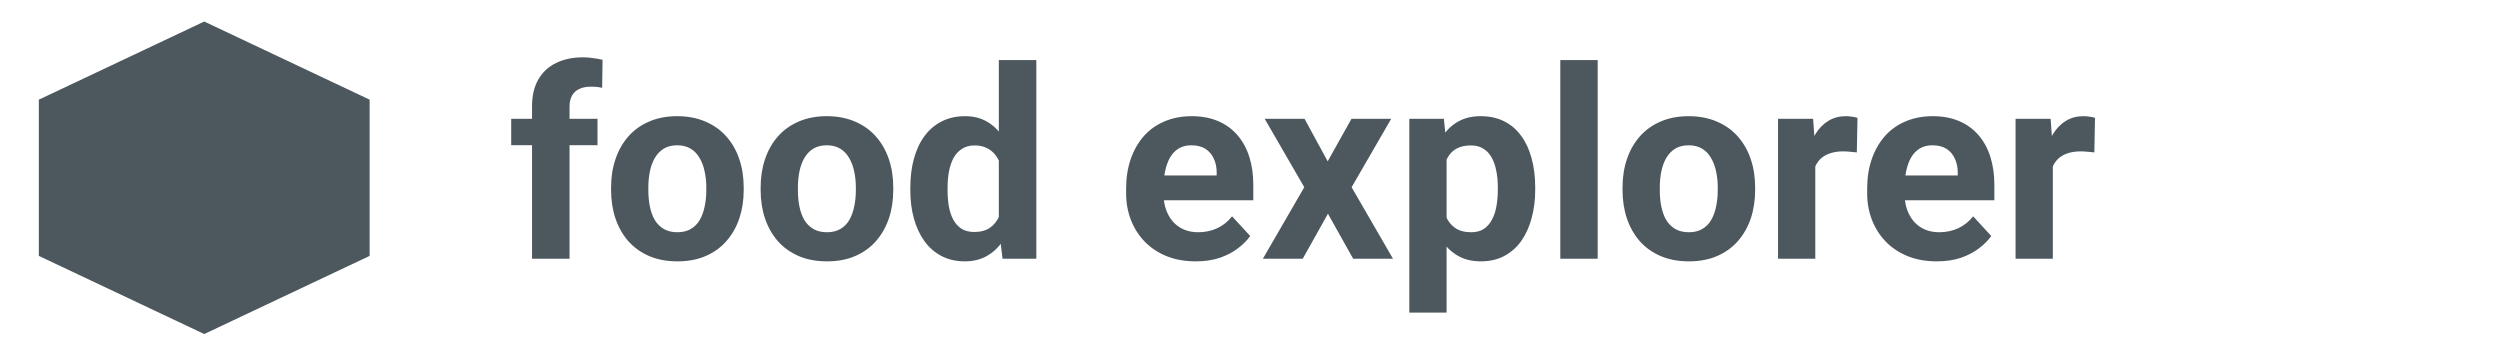
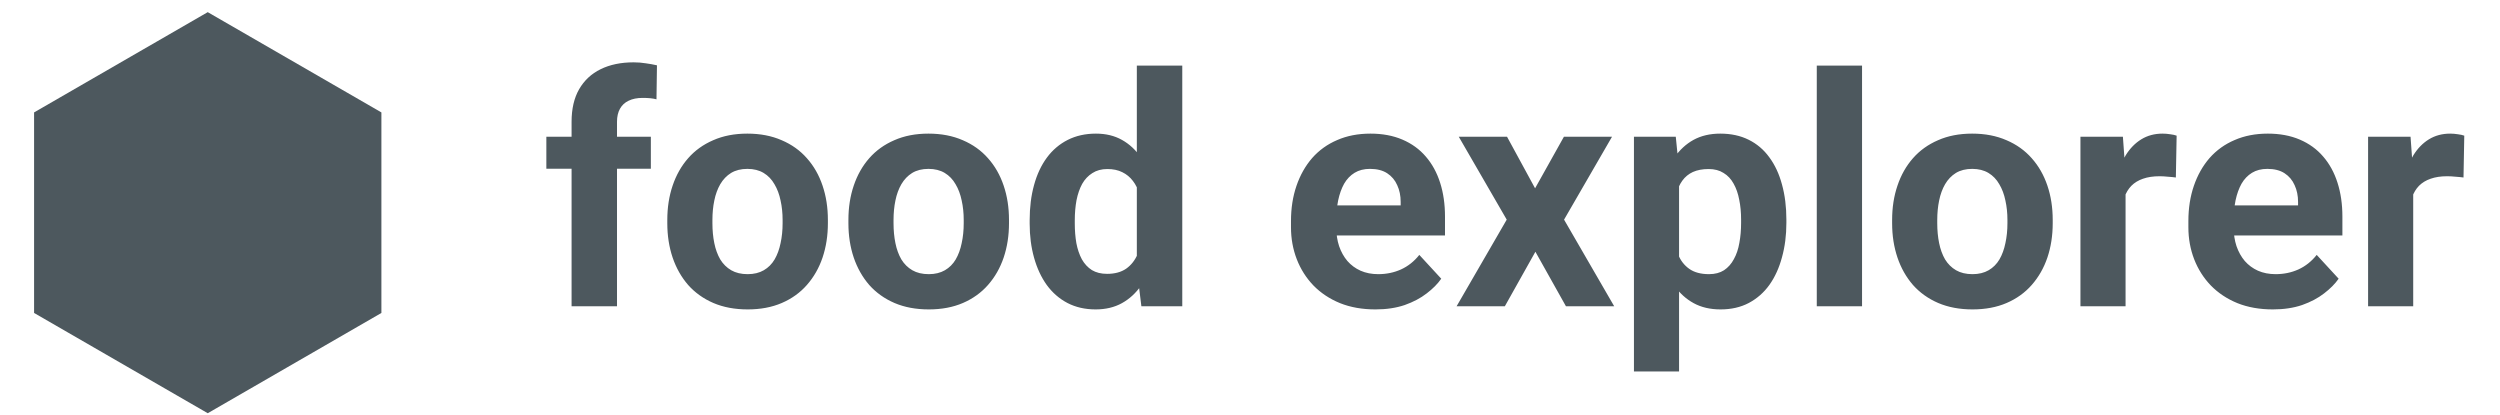
- <svg xmlns="http://www.w3.org/2000/svg" width="144" height="20" viewBox="0 0 144 20" fill="none">
-   <path d="M32.806 14.905H30.645V6.126C30.645 5.515 30.765 5.001 31.003 4.584C31.246 4.161 31.587 3.843 32.024 3.63C32.466 3.411 32.99 3.302 33.596 3.302C33.795 3.302 33.986 3.317 34.17 3.347C34.354 3.371 34.533 3.404 34.707 3.443L34.684 5.061C34.59 5.036 34.49 5.018 34.386 5.008C34.282 4.998 34.16 4.993 34.021 4.993C33.763 4.993 33.542 5.038 33.358 5.128C33.179 5.212 33.042 5.339 32.948 5.508C32.853 5.677 32.806 5.883 32.806 6.126V14.905ZM34.416 6.842V8.362H29.445V6.842H34.416ZM35.198 10.955V10.799C35.198 10.207 35.283 9.663 35.452 9.167C35.621 8.665 35.867 8.23 36.19 7.862C36.512 7.495 36.91 7.209 37.382 7.005C37.854 6.797 38.395 6.692 39.006 6.692C39.617 6.692 40.161 6.797 40.638 7.005C41.115 7.209 41.515 7.495 41.838 7.862C42.166 8.23 42.414 8.665 42.583 9.167C42.752 9.663 42.837 10.207 42.837 10.799V10.955C42.837 11.541 42.752 12.085 42.583 12.587C42.414 13.084 42.166 13.518 41.838 13.891C41.515 14.259 41.118 14.544 40.646 14.748C40.174 14.952 39.632 15.054 39.021 15.054C38.41 15.054 37.866 14.952 37.389 14.748C36.917 14.544 36.517 14.259 36.19 13.891C35.867 13.518 35.621 13.084 35.452 12.587C35.283 12.085 35.198 11.541 35.198 10.955ZM37.344 10.799V10.955C37.344 11.293 37.374 11.608 37.434 11.901C37.494 12.194 37.588 12.453 37.717 12.676C37.851 12.895 38.025 13.066 38.239 13.191C38.452 13.315 38.713 13.377 39.021 13.377C39.319 13.377 39.575 13.315 39.789 13.191C40.002 13.066 40.174 12.895 40.303 12.676C40.432 12.453 40.526 12.194 40.586 11.901C40.651 11.608 40.683 11.293 40.683 10.955V10.799C40.683 10.471 40.651 10.163 40.586 9.874C40.526 9.581 40.43 9.323 40.295 9.099C40.166 8.871 39.995 8.692 39.781 8.563C39.568 8.434 39.309 8.369 39.006 8.369C38.703 8.369 38.445 8.434 38.231 8.563C38.023 8.692 37.851 8.871 37.717 9.099C37.588 9.323 37.494 9.581 37.434 9.874C37.374 10.163 37.344 10.471 37.344 10.799ZM43.813 10.955V10.799C43.813 10.207 43.897 9.663 44.066 9.167C44.235 8.665 44.481 8.23 44.804 7.862C45.127 7.495 45.524 7.209 45.996 7.005C46.468 6.797 47.01 6.692 47.621 6.692C48.232 6.692 48.776 6.797 49.253 7.005C49.73 7.209 50.13 7.495 50.453 7.862C50.78 8.23 51.029 8.665 51.198 9.167C51.367 9.663 51.451 10.207 51.451 10.799V10.955C51.451 11.541 51.367 12.085 51.198 12.587C51.029 13.084 50.78 13.518 50.453 13.891C50.13 14.259 49.732 14.544 49.26 14.748C48.788 14.952 48.247 15.054 47.636 15.054C47.025 15.054 46.481 14.952 46.004 14.748C45.532 14.544 45.132 14.259 44.804 13.891C44.481 13.518 44.235 13.084 44.066 12.587C43.897 12.085 43.813 11.541 43.813 10.955ZM45.959 10.799V10.955C45.959 11.293 45.989 11.608 46.048 11.901C46.108 12.194 46.202 12.453 46.332 12.676C46.466 12.895 46.64 13.066 46.853 13.191C47.067 13.315 47.328 13.377 47.636 13.377C47.934 13.377 48.19 13.315 48.403 13.191C48.617 13.066 48.788 12.895 48.917 12.676C49.047 12.453 49.141 12.194 49.201 11.901C49.265 11.608 49.297 11.293 49.297 10.955V10.799C49.297 10.471 49.265 10.163 49.201 9.874C49.141 9.581 49.044 9.323 48.91 9.099C48.781 8.871 48.609 8.692 48.396 8.563C48.182 8.434 47.924 8.369 47.621 8.369C47.318 8.369 47.059 8.434 46.846 8.563C46.637 8.692 46.466 8.871 46.332 9.099C46.202 9.323 46.108 9.581 46.048 9.874C45.989 10.163 45.959 10.471 45.959 10.799ZM57.532 13.146V3.458H59.693V14.905H57.748L57.532 13.146ZM52.435 10.97V10.813C52.435 10.197 52.504 9.638 52.643 9.137C52.782 8.63 52.986 8.195 53.255 7.833C53.523 7.47 53.853 7.189 54.246 6.991C54.638 6.792 55.085 6.692 55.587 6.692C56.059 6.692 56.471 6.792 56.824 6.991C57.182 7.189 57.485 7.472 57.733 7.84C57.986 8.203 58.19 8.632 58.344 9.129C58.498 9.621 58.61 10.16 58.679 10.746V11.089C58.61 11.65 58.498 12.172 58.344 12.654C58.19 13.136 57.986 13.558 57.733 13.921C57.485 14.279 57.182 14.557 56.824 14.755C56.466 14.954 56.049 15.054 55.572 15.054C55.07 15.054 54.623 14.952 54.231 14.748C53.843 14.544 53.515 14.259 53.247 13.891C52.984 13.523 52.782 13.091 52.643 12.594C52.504 12.098 52.435 11.556 52.435 10.97ZM54.581 10.813V10.97C54.581 11.303 54.606 11.613 54.656 11.901C54.71 12.19 54.797 12.445 54.916 12.669C55.041 12.887 55.199 13.059 55.393 13.183C55.592 13.302 55.833 13.362 56.116 13.362C56.484 13.362 56.787 13.28 57.025 13.116C57.264 12.947 57.445 12.716 57.569 12.423C57.698 12.13 57.773 11.792 57.793 11.41V10.433C57.778 10.12 57.733 9.84 57.659 9.591C57.589 9.338 57.485 9.122 57.346 8.943C57.212 8.764 57.043 8.625 56.839 8.526C56.64 8.426 56.404 8.377 56.131 8.377C55.853 8.377 55.614 8.441 55.416 8.57C55.217 8.695 55.055 8.866 54.931 9.085C54.812 9.303 54.722 9.561 54.663 9.86C54.608 10.153 54.581 10.471 54.581 10.813ZM68.881 15.054C68.255 15.054 67.694 14.954 67.197 14.755C66.7 14.552 66.278 14.271 65.93 13.913C65.588 13.556 65.324 13.141 65.14 12.669C64.957 12.192 64.865 11.685 64.865 11.149V10.851C64.865 10.24 64.952 9.681 65.126 9.174C65.299 8.667 65.548 8.228 65.871 7.855C66.198 7.482 66.596 7.197 67.063 6.998C67.53 6.794 68.057 6.692 68.643 6.692C69.214 6.692 69.721 6.787 70.163 6.976C70.605 7.164 70.975 7.433 71.273 7.78C71.576 8.128 71.805 8.546 71.959 9.032C72.113 9.514 72.19 10.051 72.19 10.642V11.536H65.781V10.105H70.081V9.942C70.081 9.643 70.026 9.378 69.917 9.144C69.813 8.906 69.654 8.717 69.44 8.578C69.227 8.439 68.953 8.369 68.62 8.369C68.337 8.369 68.094 8.431 67.89 8.555C67.686 8.68 67.52 8.854 67.391 9.077C67.267 9.301 67.172 9.564 67.108 9.867C67.048 10.165 67.018 10.493 67.018 10.851V11.149C67.018 11.472 67.063 11.77 67.152 12.043C67.247 12.316 67.378 12.552 67.547 12.751C67.721 12.95 67.93 13.104 68.173 13.213C68.422 13.322 68.702 13.377 69.015 13.377C69.403 13.377 69.763 13.302 70.096 13.153C70.434 12.999 70.724 12.768 70.968 12.46L72.011 13.593C71.842 13.836 71.611 14.07 71.318 14.293C71.03 14.517 70.682 14.701 70.275 14.845C69.867 14.984 69.403 15.054 68.881 15.054ZM75.141 6.842L76.475 9.293L77.846 6.842H80.134L77.853 10.784L80.238 14.905H77.943L76.49 12.311L75.037 14.905H72.741L75.126 10.784L72.846 6.842H75.141ZM83.323 8.392V18.005H81.177V6.842H83.167L83.323 8.392ZM88.428 10.784V10.94C88.428 11.526 88.358 12.07 88.219 12.572C88.085 13.074 87.886 13.511 87.623 13.884C87.36 14.251 87.032 14.539 86.639 14.748C86.252 14.952 85.805 15.054 85.298 15.054C84.806 15.054 84.379 14.954 84.016 14.755C83.653 14.557 83.348 14.279 83.1 13.921C82.856 13.558 82.66 13.138 82.511 12.662C82.362 12.185 82.248 11.673 82.168 11.126V10.716C82.248 10.13 82.362 9.594 82.511 9.107C82.66 8.615 82.856 8.19 83.1 7.833C83.348 7.47 83.651 7.189 84.009 6.991C84.371 6.792 84.796 6.692 85.283 6.692C85.795 6.692 86.244 6.789 86.632 6.983C87.024 7.177 87.352 7.455 87.615 7.818C87.884 8.18 88.085 8.613 88.219 9.114C88.358 9.616 88.428 10.172 88.428 10.784ZM86.274 10.94V10.784C86.274 10.441 86.244 10.125 86.185 9.837C86.13 9.544 86.041 9.288 85.916 9.07C85.797 8.851 85.638 8.682 85.439 8.563C85.246 8.439 85.01 8.377 84.732 8.377C84.439 8.377 84.188 8.424 83.979 8.518C83.775 8.613 83.609 8.749 83.48 8.928C83.35 9.107 83.254 9.321 83.189 9.569C83.124 9.817 83.085 10.098 83.07 10.411V11.447C83.095 11.815 83.164 12.145 83.278 12.438C83.393 12.726 83.569 12.955 83.808 13.123C84.046 13.292 84.359 13.377 84.746 13.377C85.03 13.377 85.268 13.315 85.462 13.191C85.656 13.061 85.812 12.885 85.931 12.662C86.055 12.438 86.142 12.18 86.192 11.886C86.247 11.593 86.274 11.278 86.274 10.94ZM92.027 3.458V14.905H89.873V3.458H92.027ZM93.458 10.955V10.799C93.458 10.207 93.542 9.663 93.711 9.167C93.88 8.665 94.126 8.23 94.449 7.862C94.772 7.495 95.169 7.209 95.641 7.005C96.113 6.797 96.655 6.692 97.266 6.692C97.877 6.692 98.421 6.797 98.898 7.005C99.375 7.209 99.775 7.495 100.098 7.862C100.425 8.23 100.674 8.665 100.843 9.167C101.012 9.663 101.096 10.207 101.096 10.799V10.955C101.096 11.541 101.012 12.085 100.843 12.587C100.674 13.084 100.425 13.518 100.098 13.891C99.775 14.259 99.377 14.544 98.905 14.748C98.433 14.952 97.892 15.054 97.281 15.054C96.67 15.054 96.126 14.952 95.649 14.748C95.177 14.544 94.777 14.259 94.449 13.891C94.126 13.518 93.88 13.084 93.711 12.587C93.542 12.085 93.458 11.541 93.458 10.955ZM95.604 10.799V10.955C95.604 11.293 95.634 11.608 95.693 11.901C95.753 12.194 95.847 12.453 95.977 12.676C96.111 12.895 96.285 13.066 96.498 13.191C96.712 13.315 96.973 13.377 97.281 13.377C97.579 13.377 97.835 13.315 98.048 13.191C98.262 13.066 98.433 12.895 98.562 12.676C98.692 12.453 98.786 12.194 98.846 11.901C98.91 11.608 98.942 11.293 98.942 10.955V10.799C98.942 10.471 98.91 10.163 98.846 9.874C98.786 9.581 98.689 9.323 98.555 9.099C98.426 8.871 98.254 8.692 98.041 8.563C97.827 8.434 97.569 8.369 97.266 8.369C96.963 8.369 96.704 8.434 96.491 8.563C96.282 8.692 96.111 8.871 95.977 9.099C95.847 9.323 95.753 9.581 95.693 9.874C95.634 10.163 95.604 10.471 95.604 10.799ZM104.561 8.6V14.905H102.415V6.842H104.435L104.561 8.6ZM106.991 6.789L106.953 8.779C106.849 8.764 106.722 8.752 106.573 8.742C106.429 8.727 106.298 8.719 106.178 8.719C105.875 8.719 105.612 8.759 105.388 8.839C105.17 8.913 104.986 9.025 104.837 9.174C104.693 9.323 104.584 9.504 104.509 9.718C104.44 9.932 104.4 10.175 104.39 10.448L103.958 10.314C103.958 9.793 104.01 9.313 104.114 8.876C104.218 8.434 104.37 8.049 104.569 7.721C104.772 7.393 105.021 7.14 105.314 6.961C105.607 6.782 105.942 6.692 106.32 6.692C106.439 6.692 106.561 6.702 106.685 6.722C106.809 6.737 106.911 6.76 106.991 6.789ZM111.566 15.054C110.94 15.054 110.379 14.954 109.882 14.755C109.385 14.552 108.963 14.271 108.615 13.913C108.272 13.556 108.009 13.141 107.825 12.669C107.641 12.192 107.549 11.685 107.549 11.149V10.851C107.549 10.24 107.636 9.681 107.81 9.174C107.984 8.667 108.233 8.228 108.555 7.855C108.883 7.482 109.281 7.197 109.748 6.998C110.215 6.794 110.741 6.692 111.328 6.692C111.899 6.692 112.406 6.787 112.848 6.976C113.29 7.164 113.66 7.433 113.958 7.78C114.261 8.128 114.49 8.546 114.644 9.032C114.798 9.514 114.875 10.051 114.875 10.642V11.536H108.466V10.105H112.766V9.942C112.766 9.643 112.711 9.378 112.602 9.144C112.498 8.906 112.339 8.717 112.125 8.578C111.911 8.439 111.638 8.369 111.305 8.369C111.022 8.369 110.779 8.431 110.575 8.555C110.371 8.68 110.205 8.854 110.076 9.077C109.951 9.301 109.857 9.564 109.793 9.867C109.733 10.165 109.703 10.493 109.703 10.851V11.149C109.703 11.472 109.748 11.77 109.837 12.043C109.932 12.316 110.063 12.552 110.232 12.751C110.406 12.95 110.615 13.104 110.858 13.213C111.107 13.322 111.387 13.377 111.7 13.377C112.088 13.377 112.448 13.302 112.781 13.153C113.119 12.999 113.409 12.768 113.653 12.46L114.696 13.593C114.527 13.836 114.296 14.07 114.003 14.293C113.715 14.517 113.367 14.701 112.96 14.845C112.552 14.984 112.088 15.054 111.566 15.054ZM118.243 8.6V14.905H116.097V6.842H118.116L118.243 8.6ZM120.672 6.789L120.635 8.779C120.531 8.764 120.404 8.752 120.255 8.742C120.111 8.727 119.979 8.719 119.86 8.719C119.557 8.719 119.294 8.759 119.07 8.839C118.852 8.913 118.668 9.025 118.519 9.174C118.375 9.323 118.265 9.504 118.191 9.718C118.121 9.932 118.082 10.175 118.072 10.448L117.639 10.314C117.639 9.793 117.692 9.313 117.796 8.876C117.9 8.434 118.052 8.049 118.25 7.721C118.454 7.393 118.703 7.14 118.996 6.961C119.289 6.782 119.624 6.692 120.002 6.692C120.121 6.692 120.243 6.702 120.367 6.722C120.491 6.737 120.593 6.76 120.672 6.789Z" fill="#4D585E" />
-   <path d="M11.764 1.24L21.29 5.74V14.74L11.764 19.24L2.237 14.74V5.74L11.764 1.24Z" fill="#4D585E" />
+ <svg xmlns="http://www.w3.org/2000/svg" width="187" height="31" viewBox="0 0 187 31" fill="none">
+   <path d="M46.152 22.909H42.754V9.105C42.754 8.144 42.941 7.335 43.316 6.679C43.699 6.015 44.234 5.515 44.922 5.179C45.617 4.835 46.441 4.663 47.395 4.663C47.707 4.663 48.008 4.687 48.297 4.734C48.586 4.773 48.867 4.823 49.141 4.886L49.105 7.429C48.957 7.39 48.801 7.362 48.637 7.347C48.473 7.331 48.281 7.323 48.062 7.323C47.656 7.323 47.309 7.394 47.02 7.534C46.738 7.667 46.523 7.866 46.375 8.132C46.227 8.398 46.152 8.722 46.152 9.105V22.909ZM48.684 10.23V12.62H40.867V10.23H48.684ZM49.914 16.698V16.452C49.914 15.523 50.047 14.667 50.312 13.886C50.578 13.097 50.965 12.413 51.473 11.835C51.98 11.257 52.605 10.808 53.348 10.488C54.09 10.159 54.941 9.995 55.902 9.995C56.863 9.995 57.719 10.159 58.469 10.488C59.219 10.808 59.848 11.257 60.355 11.835C60.871 12.413 61.262 13.097 61.527 13.886C61.793 14.667 61.926 15.523 61.926 16.452V16.698C61.926 17.62 61.793 18.476 61.527 19.265C61.262 20.046 60.871 20.73 60.355 21.316C59.848 21.894 59.223 22.343 58.48 22.663C57.738 22.984 56.887 23.144 55.926 23.144C54.965 23.144 54.109 22.984 53.359 22.663C52.617 22.343 51.988 21.894 51.473 21.316C50.965 20.73 50.578 20.046 50.312 19.265C50.047 18.476 49.914 17.62 49.914 16.698ZM53.289 16.452V16.698C53.289 17.23 53.336 17.726 53.43 18.187C53.523 18.648 53.672 19.054 53.875 19.405C54.086 19.749 54.359 20.019 54.695 20.214C55.031 20.409 55.441 20.507 55.926 20.507C56.395 20.507 56.797 20.409 57.133 20.214C57.469 20.019 57.738 19.749 57.941 19.405C58.145 19.054 58.293 18.648 58.387 18.187C58.488 17.726 58.539 17.23 58.539 16.698V16.452C58.539 15.937 58.488 15.452 58.387 14.999C58.293 14.538 58.141 14.132 57.93 13.78C57.727 13.421 57.457 13.14 57.121 12.937C56.785 12.734 56.379 12.632 55.902 12.632C55.426 12.632 55.02 12.734 54.684 12.937C54.355 13.14 54.086 13.421 53.875 13.78C53.672 14.132 53.523 14.538 53.43 14.999C53.336 15.452 53.289 15.937 53.289 16.452ZM63.461 16.698V16.452C63.461 15.523 63.594 14.667 63.859 13.886C64.125 13.097 64.512 12.413 65.019 11.835C65.527 11.257 66.152 10.808 66.894 10.488C67.637 10.159 68.488 9.995 69.449 9.995C70.41 9.995 71.266 10.159 72.016 10.488C72.766 10.808 73.394 11.257 73.902 11.835C74.418 12.413 74.809 13.097 75.074 13.886C75.34 14.667 75.473 15.523 75.473 16.452V16.698C75.473 17.62 75.34 18.476 75.074 19.265C74.809 20.046 74.418 20.73 73.902 21.316C73.394 21.894 72.769 22.343 72.027 22.663C71.285 22.984 70.434 23.144 69.473 23.144C68.512 23.144 67.656 22.984 66.906 22.663C66.164 22.343 65.535 21.894 65.019 21.316C64.512 20.73 64.125 20.046 63.859 19.265C63.594 18.476 63.461 17.62 63.461 16.698ZM66.836 16.452V16.698C66.836 17.23 66.883 17.726 66.977 18.187C67.07 18.648 67.219 19.054 67.422 19.405C67.633 19.749 67.906 20.019 68.242 20.214C68.578 20.409 68.988 20.507 69.473 20.507C69.941 20.507 70.344 20.409 70.68 20.214C71.016 20.019 71.285 19.749 71.488 19.405C71.691 19.054 71.84 18.648 71.934 18.187C72.035 17.726 72.086 17.23 72.086 16.698V16.452C72.086 15.937 72.035 15.452 71.934 14.999C71.84 14.538 71.688 14.132 71.477 13.78C71.273 13.421 71.004 13.14 70.668 12.937C70.332 12.734 69.926 12.632 69.449 12.632C68.973 12.632 68.566 12.734 68.231 12.937C67.902 13.14 67.633 13.421 67.422 13.78C67.219 14.132 67.07 14.538 66.977 14.999C66.883 15.452 66.836 15.937 66.836 16.452ZM85.035 20.144V4.909H88.434V22.909H85.375L85.035 20.144ZM77.019 16.722V16.476C77.019 15.507 77.129 14.628 77.348 13.839C77.566 13.042 77.887 12.359 78.309 11.788C78.731 11.218 79.25 10.777 79.867 10.464C80.484 10.152 81.188 9.995 81.977 9.995C82.719 9.995 83.367 10.152 83.922 10.464C84.484 10.777 84.961 11.222 85.352 11.8C85.75 12.37 86.07 13.046 86.312 13.827C86.555 14.601 86.731 15.448 86.84 16.37V16.909C86.731 17.792 86.555 18.613 86.312 19.37C86.07 20.128 85.75 20.792 85.352 21.363C84.961 21.925 84.484 22.363 83.922 22.675C83.359 22.988 82.703 23.144 81.953 23.144C81.164 23.144 80.461 22.984 79.844 22.663C79.234 22.343 78.719 21.894 78.297 21.316C77.883 20.738 77.566 20.058 77.348 19.276C77.129 18.495 77.019 17.644 77.019 16.722ZM80.394 16.476V16.722C80.394 17.245 80.434 17.734 80.512 18.187C80.598 18.64 80.734 19.042 80.922 19.394C81.117 19.738 81.367 20.007 81.672 20.202C81.984 20.39 82.363 20.484 82.809 20.484C83.387 20.484 83.863 20.355 84.238 20.097C84.613 19.831 84.898 19.468 85.094 19.007C85.297 18.546 85.414 18.015 85.445 17.413V15.878C85.422 15.386 85.352 14.944 85.234 14.554C85.125 14.155 84.961 13.816 84.742 13.534C84.531 13.253 84.266 13.034 83.945 12.878C83.633 12.722 83.262 12.644 82.832 12.644C82.394 12.644 82.019 12.745 81.707 12.948C81.394 13.144 81.141 13.413 80.945 13.757C80.758 14.101 80.617 14.507 80.523 14.976C80.438 15.437 80.394 15.937 80.394 16.476ZM102.883 23.144C101.898 23.144 101.016 22.988 100.234 22.675C99.453 22.355 98.789 21.913 98.242 21.351C97.703 20.788 97.289 20.136 97 19.394C96.711 18.644 96.566 17.847 96.566 17.003V16.534C96.566 15.573 96.703 14.694 96.977 13.898C97.25 13.101 97.641 12.409 98.148 11.823C98.664 11.238 99.289 10.788 100.023 10.476C100.758 10.155 101.586 9.995 102.508 9.995C103.406 9.995 104.203 10.144 104.898 10.441C105.594 10.738 106.176 11.159 106.645 11.706C107.121 12.253 107.48 12.909 107.723 13.675C107.965 14.433 108.086 15.277 108.086 16.206V17.613H98.008V15.363H104.77V15.105C104.77 14.636 104.684 14.218 104.512 13.851C104.348 13.476 104.098 13.179 103.762 12.96C103.426 12.741 102.996 12.632 102.473 12.632C102.027 12.632 101.645 12.73 101.324 12.925C101.004 13.12 100.742 13.394 100.539 13.745C100.344 14.097 100.195 14.511 100.094 14.988C100 15.456 99.953 15.972 99.953 16.534V17.003C99.953 17.511 100.023 17.98 100.164 18.409C100.312 18.839 100.52 19.21 100.785 19.523C101.059 19.835 101.387 20.077 101.77 20.249C102.16 20.421 102.602 20.507 103.094 20.507C103.703 20.507 104.27 20.39 104.793 20.155C105.324 19.913 105.781 19.55 106.164 19.066L107.805 20.847C107.539 21.23 107.176 21.597 106.715 21.948C106.262 22.3 105.715 22.589 105.074 22.816C104.434 23.034 103.703 23.144 102.883 23.144ZM112.727 10.23L114.824 14.085L116.98 10.23H120.578L116.992 16.429L120.742 22.909H117.133L114.848 18.831L112.562 22.909H108.953L112.703 16.429L109.117 10.23H112.727ZM125.594 12.667V27.784H122.219V10.23H125.348L125.594 12.667ZM133.621 16.429V16.675C133.621 17.597 133.512 18.452 133.293 19.241C133.082 20.03 132.77 20.718 132.355 21.304C131.941 21.882 131.426 22.335 130.809 22.663C130.199 22.984 129.496 23.144 128.699 23.144C127.926 23.144 127.254 22.988 126.684 22.675C126.113 22.363 125.633 21.925 125.242 21.363C124.859 20.792 124.551 20.132 124.316 19.382C124.082 18.632 123.902 17.827 123.777 16.968V16.323C123.902 15.402 124.082 14.558 124.316 13.792C124.551 13.019 124.859 12.351 125.242 11.788C125.633 11.218 126.109 10.777 126.672 10.464C127.242 10.152 127.91 9.995 128.676 9.995C129.48 9.995 130.188 10.148 130.797 10.452C131.414 10.757 131.93 11.194 132.344 11.765C132.766 12.335 133.082 13.015 133.293 13.804C133.512 14.593 133.621 15.468 133.621 16.429ZM130.234 16.675V16.429C130.234 15.89 130.188 15.394 130.094 14.941C130.008 14.48 129.867 14.077 129.672 13.734C129.484 13.39 129.234 13.124 128.922 12.937C128.617 12.741 128.246 12.644 127.809 12.644C127.348 12.644 126.953 12.718 126.625 12.866C126.305 13.015 126.043 13.23 125.84 13.511C125.637 13.792 125.484 14.128 125.383 14.519C125.281 14.909 125.219 15.351 125.195 15.843V17.472C125.234 18.05 125.344 18.57 125.523 19.03C125.703 19.484 125.98 19.843 126.355 20.109C126.73 20.374 127.223 20.507 127.832 20.507C128.277 20.507 128.652 20.409 128.957 20.214C129.262 20.011 129.508 19.734 129.695 19.382C129.891 19.03 130.027 18.624 130.105 18.163C130.191 17.702 130.234 17.206 130.234 16.675ZM139.281 4.909V22.909H135.895V4.909H139.281ZM141.531 16.698V16.452C141.531 15.523 141.664 14.667 141.93 13.886C142.195 13.097 142.582 12.413 143.09 11.835C143.598 11.257 144.223 10.808 144.965 10.488C145.707 10.159 146.559 9.995 147.52 9.995C148.48 9.995 149.336 10.159 150.086 10.488C150.836 10.808 151.465 11.257 151.973 11.835C152.488 12.413 152.879 13.097 153.145 13.886C153.41 14.667 153.543 15.523 153.543 16.452V16.698C153.543 17.62 153.41 18.476 153.145 19.265C152.879 20.046 152.488 20.73 151.973 21.316C151.465 21.894 150.84 22.343 150.098 22.663C149.355 22.984 148.504 23.144 147.543 23.144C146.582 23.144 145.727 22.984 144.977 22.663C144.234 22.343 143.605 21.894 143.09 21.316C142.582 20.73 142.195 20.046 141.93 19.265C141.664 18.476 141.531 17.62 141.531 16.698ZM144.906 16.452V16.698C144.906 17.23 144.953 17.726 145.047 18.187C145.141 18.648 145.289 19.054 145.492 19.405C145.703 19.749 145.977 20.019 146.312 20.214C146.648 20.409 147.059 20.507 147.543 20.507C148.012 20.507 148.414 20.409 148.75 20.214C149.086 20.019 149.355 19.749 149.559 19.405C149.762 19.054 149.91 18.648 150.004 18.187C150.105 17.726 150.156 17.23 150.156 16.698V16.452C150.156 15.937 150.105 15.452 150.004 14.999C149.91 14.538 149.758 14.132 149.547 13.78C149.344 13.421 149.074 13.14 148.738 12.937C148.402 12.734 147.996 12.632 147.52 12.632C147.043 12.632 146.637 12.734 146.301 12.937C145.973 13.14 145.703 13.421 145.492 13.78C145.289 14.132 145.141 14.538 145.047 14.999C144.953 15.452 144.906 15.937 144.906 16.452ZM158.992 12.995V22.909H155.617V10.23H158.793L158.992 12.995ZM162.812 10.148L162.754 13.277C162.59 13.253 162.391 13.234 162.156 13.218C161.93 13.194 161.723 13.183 161.535 13.183C161.059 13.183 160.645 13.245 160.293 13.37C159.949 13.488 159.66 13.663 159.426 13.898C159.199 14.132 159.027 14.417 158.91 14.753C158.801 15.089 158.738 15.472 158.723 15.902L158.043 15.691C158.043 14.87 158.125 14.116 158.289 13.429C158.453 12.734 158.691 12.128 159.004 11.613C159.324 11.097 159.715 10.698 160.176 10.417C160.637 10.136 161.164 9.995 161.758 9.995C161.945 9.995 162.137 10.011 162.332 10.042C162.527 10.066 162.688 10.101 162.812 10.148ZM170.008 23.144C169.023 23.144 168.141 22.988 167.359 22.675C166.578 22.355 165.914 21.913 165.367 21.351C164.828 20.788 164.414 20.136 164.125 19.394C163.836 18.644 163.691 17.847 163.691 17.003V16.534C163.691 15.573 163.828 14.694 164.102 13.898C164.375 13.101 164.766 12.409 165.273 11.823C165.789 11.238 166.414 10.788 167.148 10.476C167.883 10.155 168.711 9.995 169.633 9.995C170.531 9.995 171.328 10.144 172.023 10.441C172.719 10.738 173.301 11.159 173.77 11.706C174.246 12.253 174.605 12.909 174.848 13.675C175.09 14.433 175.211 15.277 175.211 16.206V17.613H165.133V15.363H171.895V15.105C171.895 14.636 171.809 14.218 171.637 13.851C171.473 13.476 171.223 13.179 170.887 12.96C170.551 12.741 170.121 12.632 169.598 12.632C169.152 12.632 168.77 12.73 168.449 12.925C168.129 13.12 167.867 13.394 167.664 13.745C167.469 14.097 167.32 14.511 167.219 14.988C167.125 15.456 167.078 15.972 167.078 16.534V17.003C167.078 17.511 167.148 17.98 167.289 18.409C167.438 18.839 167.645 19.21 167.91 19.523C168.184 19.835 168.512 20.077 168.895 20.249C169.285 20.421 169.727 20.507 170.219 20.507C170.828 20.507 171.395 20.39 171.918 20.155C172.449 19.913 172.906 19.55 173.289 19.066L174.93 20.847C174.664 21.23 174.301 21.597 173.84 21.948C173.387 22.3 172.84 22.589 172.199 22.816C171.559 23.034 170.828 23.144 170.008 23.144ZM180.508 12.995V22.909H177.133V10.23H180.309L180.508 12.995ZM184.328 10.148L184.27 13.277C184.105 13.253 183.906 13.234 183.672 13.218C183.445 13.194 183.238 13.183 183.051 13.183C182.574 13.183 182.16 13.245 181.809 13.37C181.465 13.488 181.176 13.663 180.941 13.898C180.715 14.132 180.543 14.417 180.426 14.753C180.316 15.089 180.254 15.472 180.238 15.902L179.559 15.691C179.559 14.87 179.641 14.116 179.805 13.429C179.969 12.734 180.207 12.128 180.52 11.613C180.84 11.097 181.23 10.698 181.691 10.417C182.152 10.136 182.68 9.995 183.273 9.995C183.461 9.995 183.652 10.011 183.848 10.042C184.043 10.066 184.203 10.101 184.328 10.148Z" fill="#4D585E" />
+   <path d="M15.539 0.909L28.529 8.409V23.409L15.539 30.909L2.549 23.409V8.409L15.539 0.909Z" fill="#4D585E" />
</svg>
